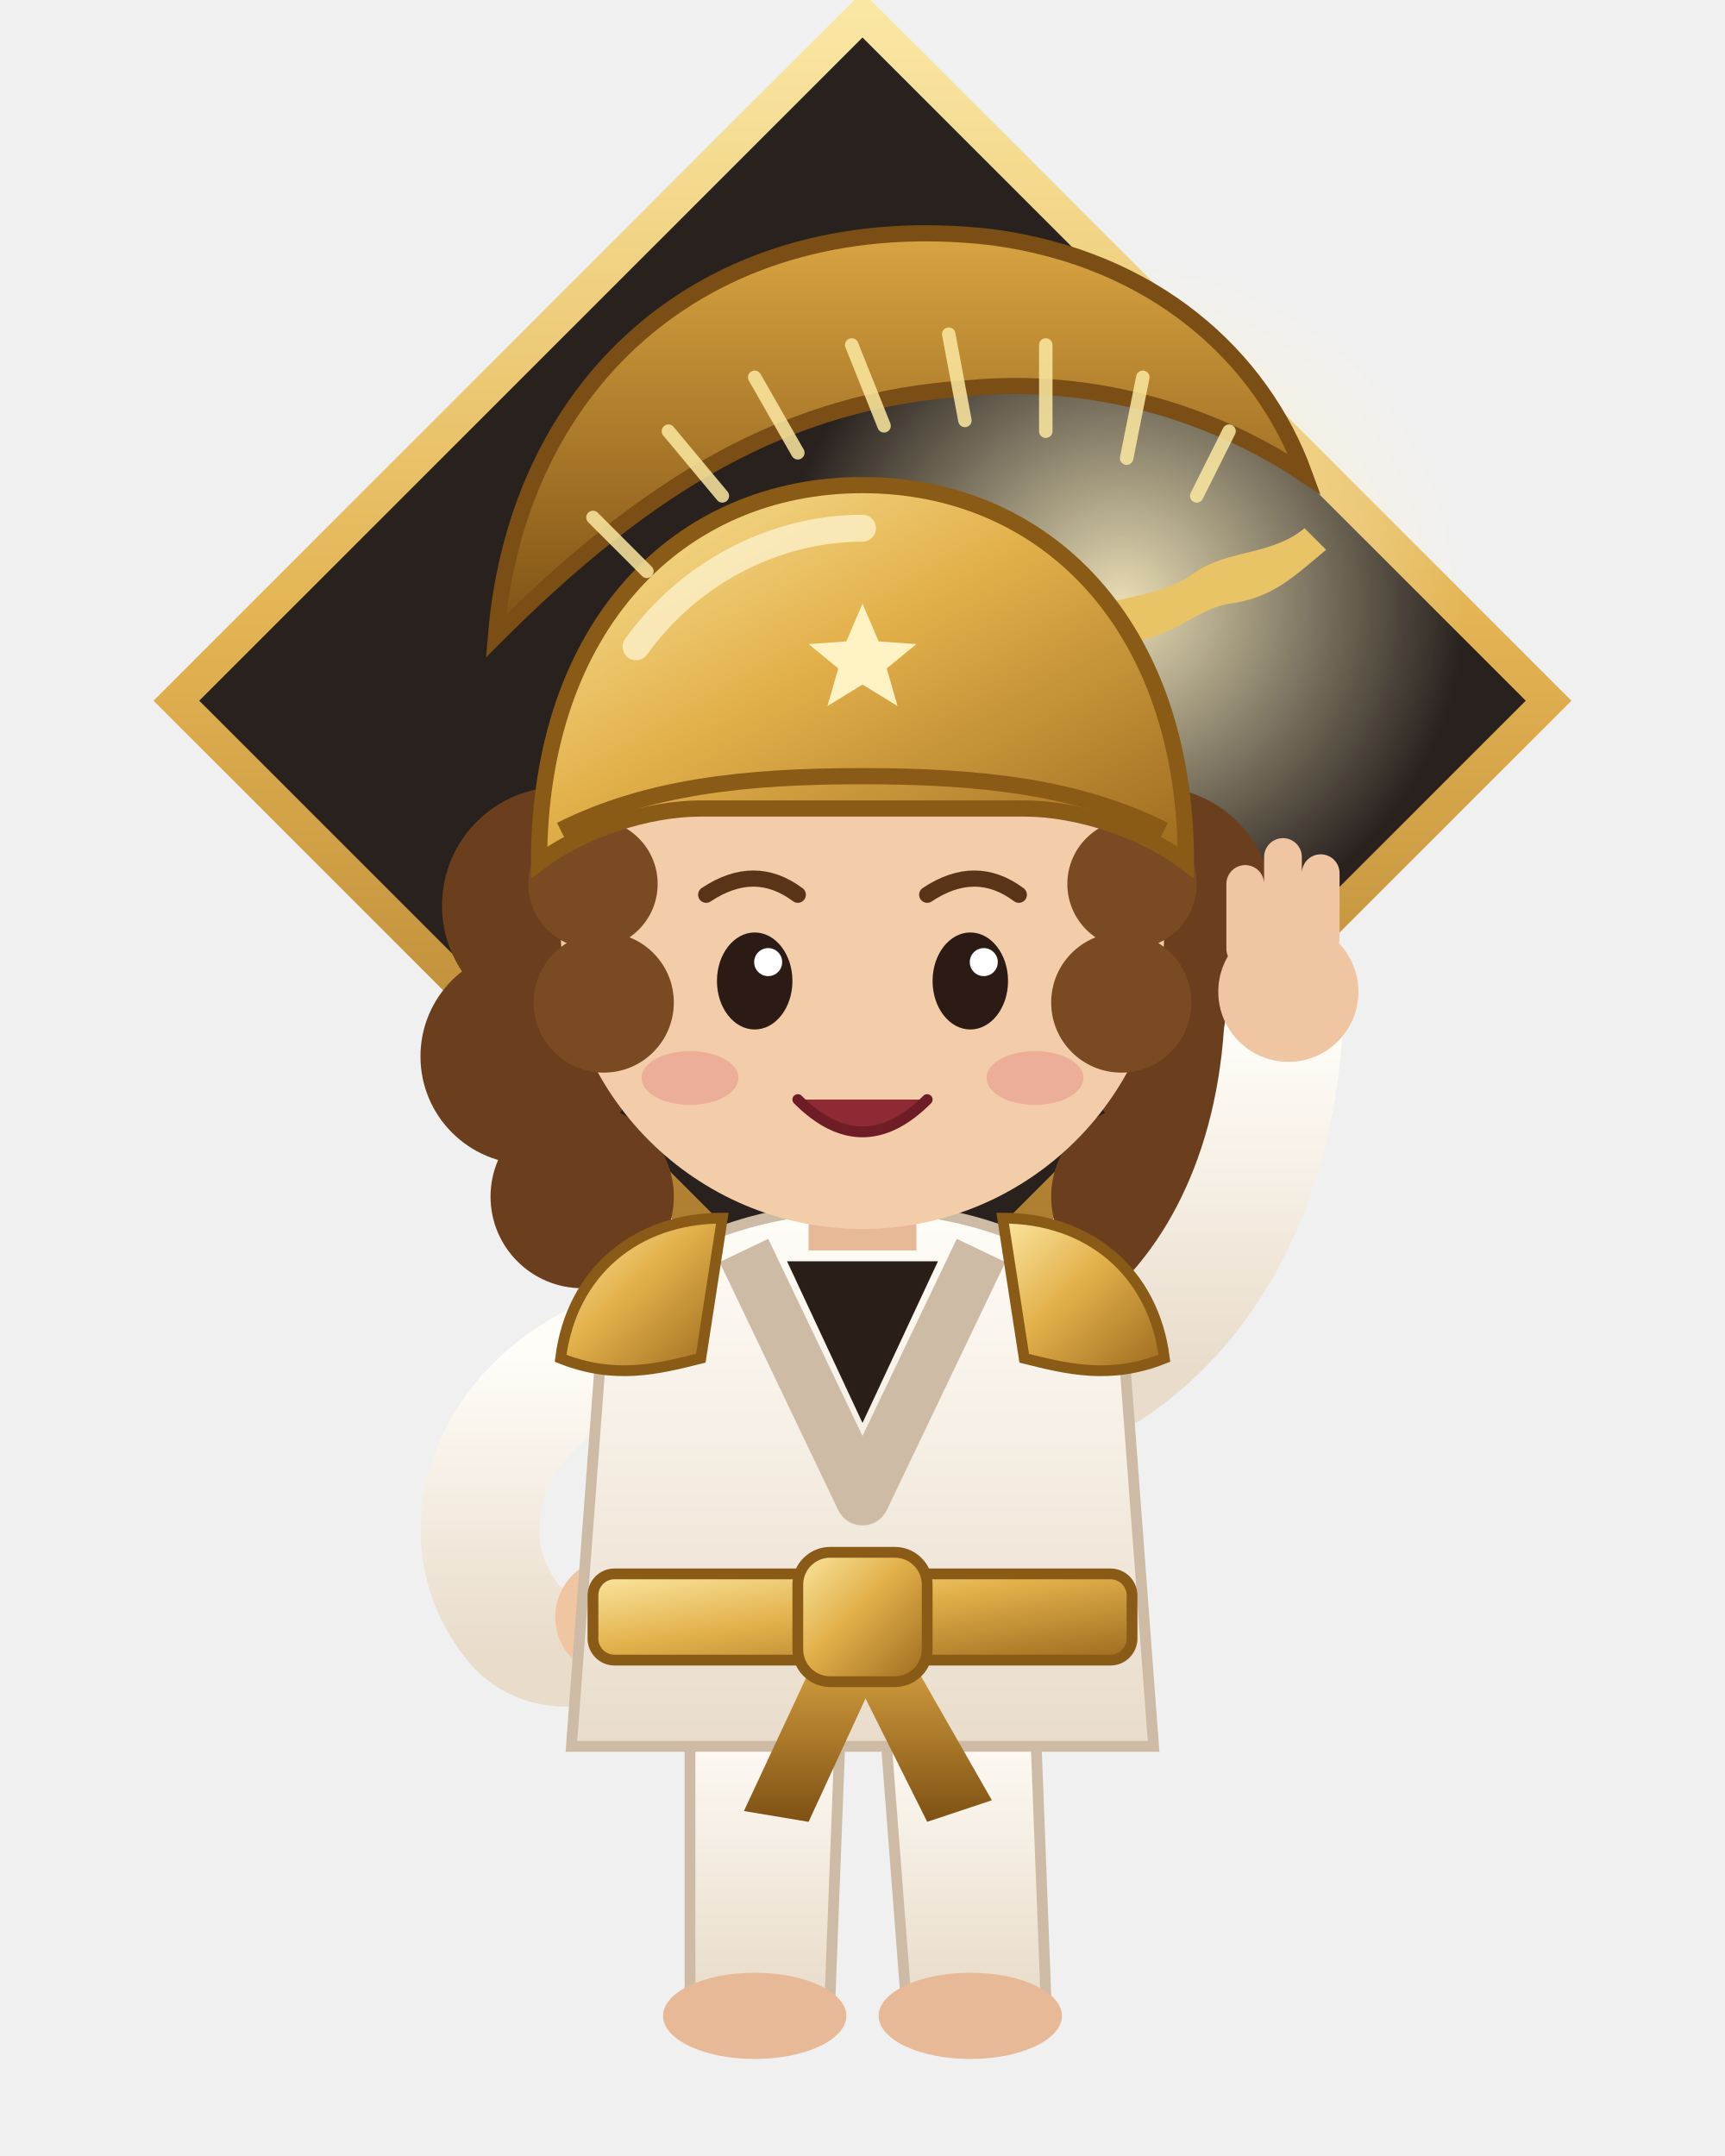
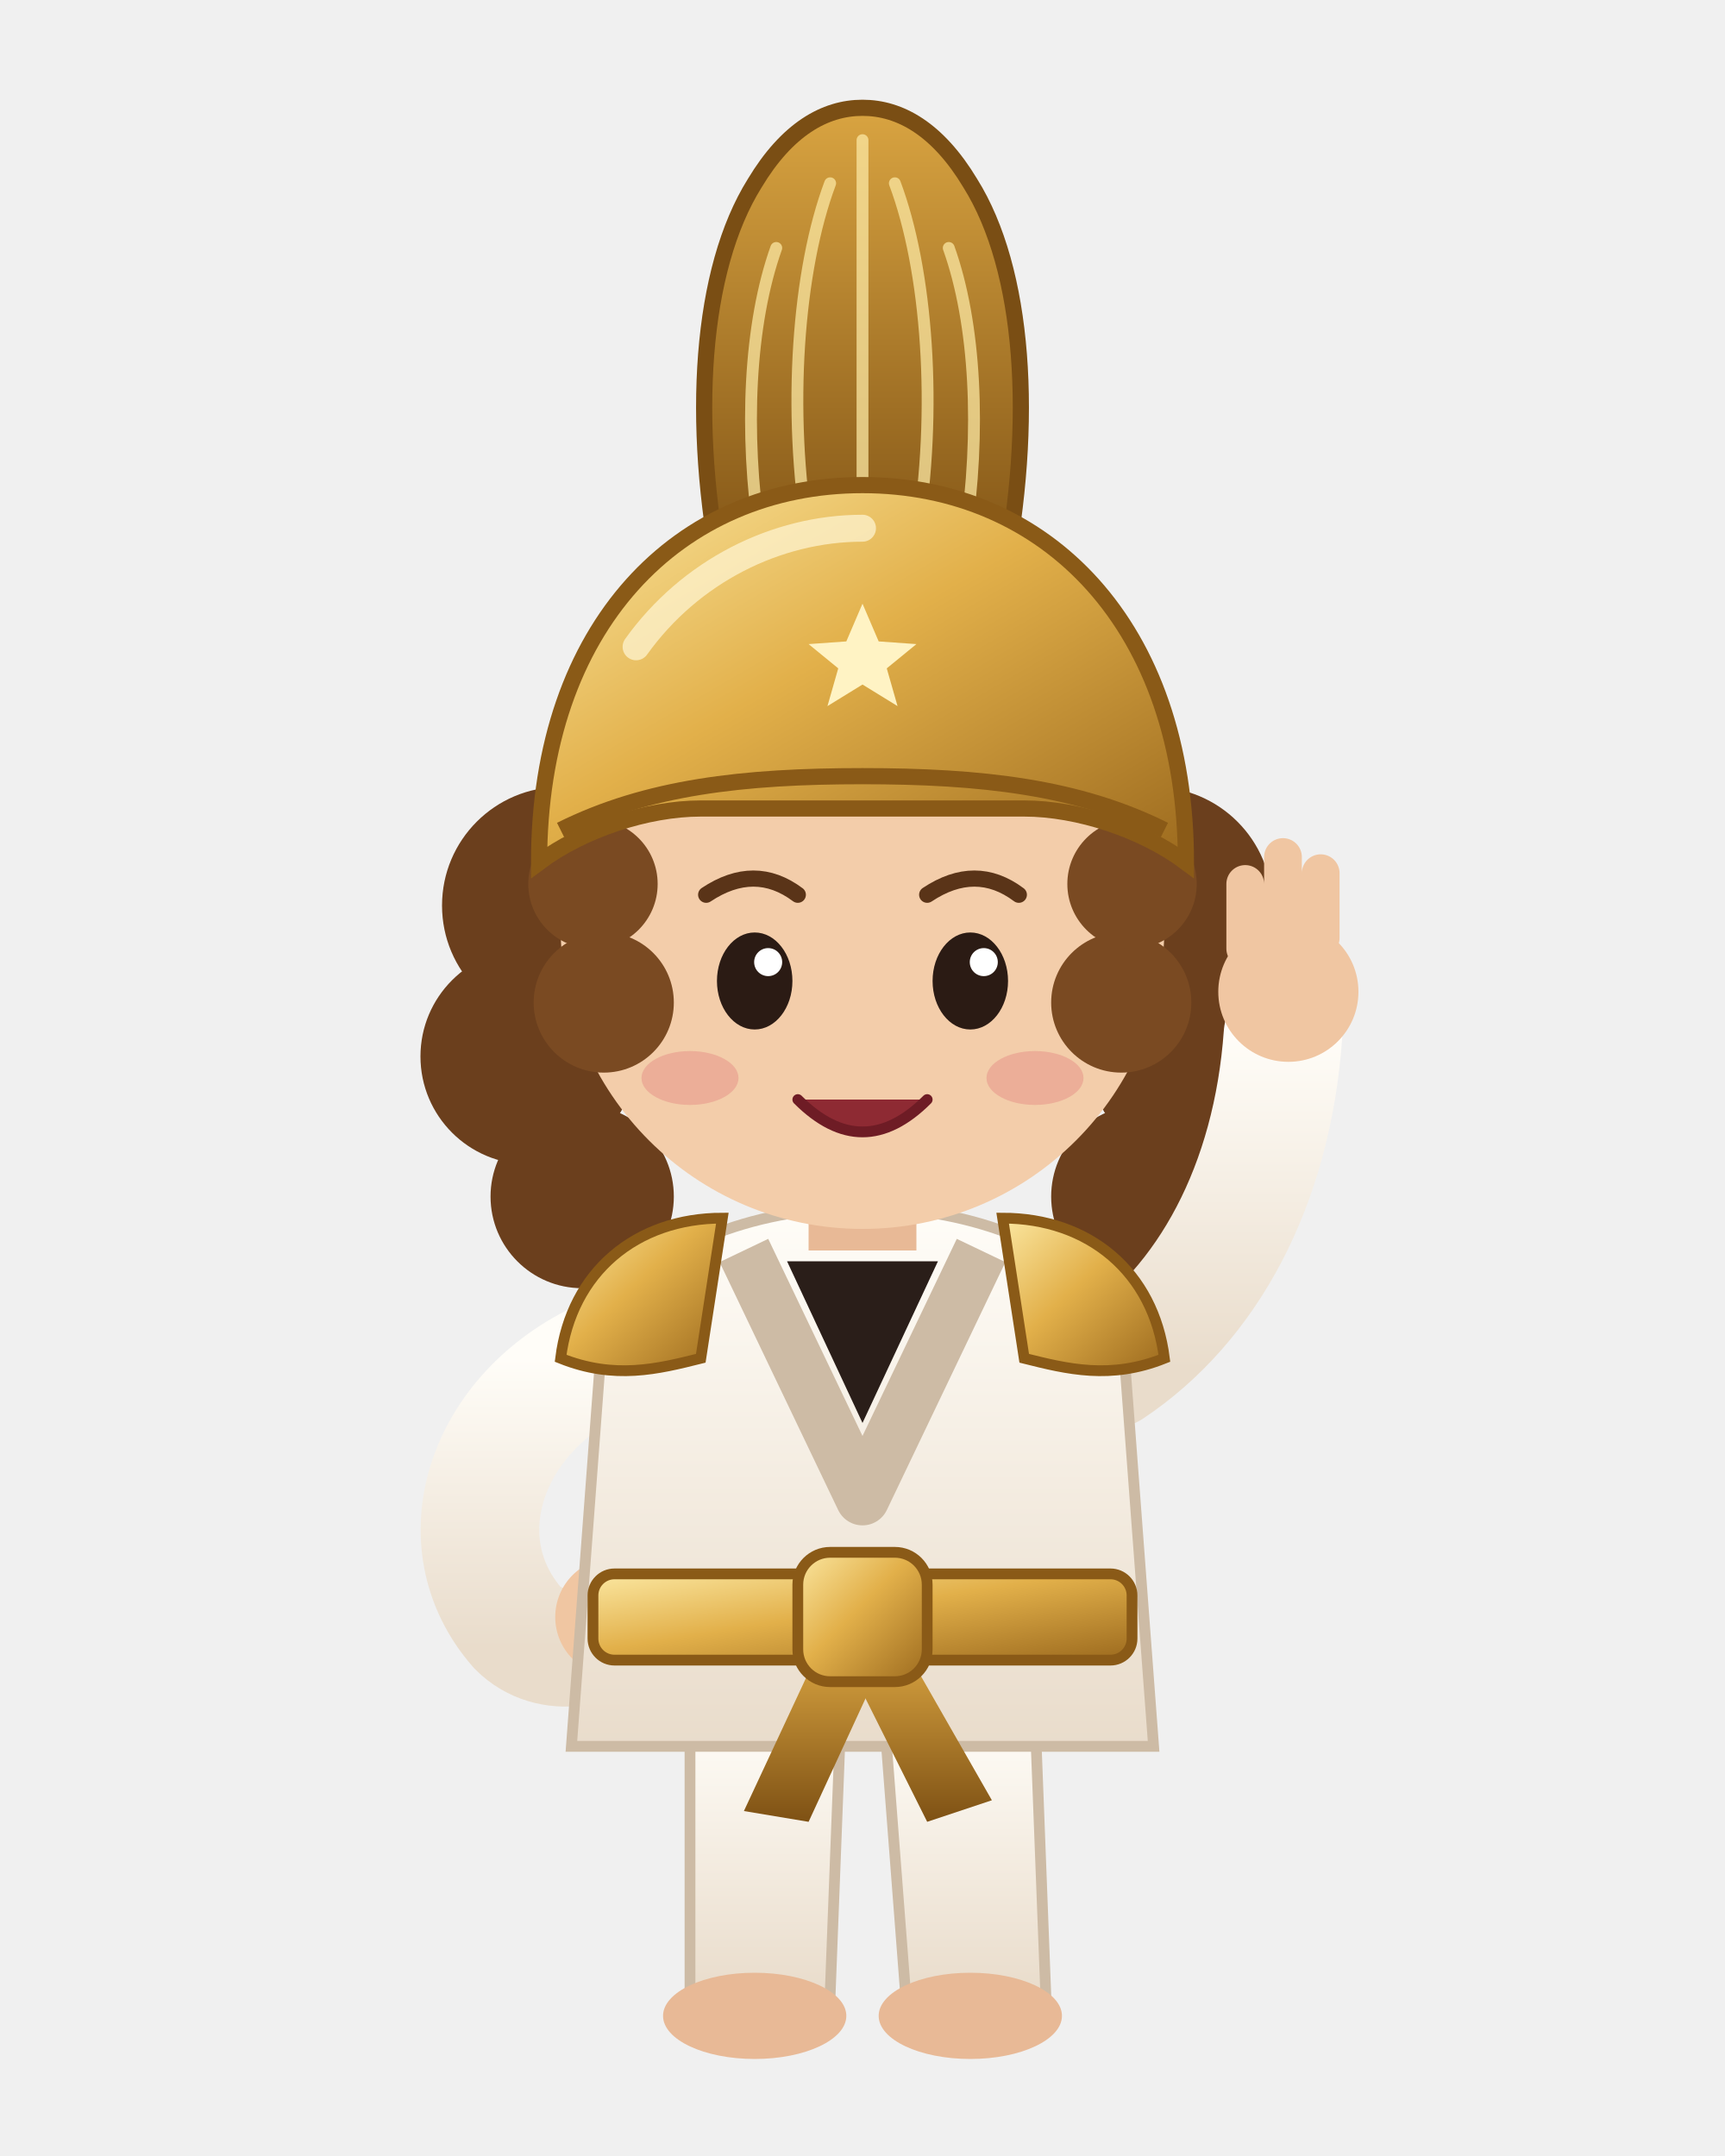
<svg xmlns="http://www.w3.org/2000/svg" viewBox="0 0 320 400" role="img" aria-labelledby="t">
  <defs>
    <linearGradient id="gold" x1="0" y1="0" x2="1" y2="1">
      <stop offset="0" stop-color="#FBE7A1" />
      <stop offset=".45" stop-color="#E2B04A" />
      <stop offset="1" stop-color="#9C6A1E" />
    </linearGradient>
    <linearGradient id="goldDark" x1="0" y1="0" x2="0" y2="1">
      <stop offset="0" stop-color="#D9A441" />
      <stop offset="1" stop-color="#7E5114" />
    </linearGradient>
    <linearGradient id="gi" x1="0" y1="0" x2="0" y2="1">
      <stop offset="0" stop-color="#FFFDF8" />
      <stop offset="1" stop-color="#E9DCCB" />
    </linearGradient>
-     <radialGradient id="glow" cx=".5" cy=".5" r=".5">
-       <stop offset="0" stop-color="#FFF3C4" stop-opacity=".9" />
-       <stop offset="1" stop-color="#FFF3C4" stop-opacity="0" />
-     </radialGradient>
  </defs>
-   <g opacity=".95">
-     <rect x="70" y="40" width="180" height="180" transform="rotate(45 160 130)" fill="#1E1714" stroke="url(#gold)" stroke-width="6" />
-     <circle cx="208" cy="112" r="64" fill="url(#glow)" />
-     <path d="M196 116c8-6 18-4 26-10 6-4 14-3 20-8l4 4c-6 5-10 9-18 10-6 1-10 6-18 7-6 1-10 2-14-3z" fill="#E9C25F" />
-   </g>
  <g fill="#6B3F1D">
    <circle cx="104" cy="168" r="22" />
    <circle cx="98" cy="196" r="20" />
    <circle cx="108" cy="222" r="17" />
    <circle cx="214" cy="168" r="22" />
    <circle cx="222" cy="196" r="20" />
    <circle cx="212" cy="222" r="17" />
  </g>
  <g class="legs">
    <path d="M128 318h28l-2 52h-26z" fill="url(#gi)" stroke="#CDBBA5" stroke-width="2" />
    <path d="M164 318h28l2 52h-26z" fill="url(#gi)" stroke="#CDBBA5" stroke-width="2" />
    <ellipse cx="140" cy="374" rx="17" ry="8" fill="#E8B996" />
    <ellipse cx="180" cy="374" rx="17" ry="8" fill="#E8B996" />
  </g>
  <path d="M112 252c-22 10-30 34-16 50 6 6 16 4 20-2" fill="none" stroke="url(#gi)" stroke-width="22" stroke-linecap="round" />
  <circle cx="114" cy="300" r="11" fill="#F0C6A2" />
  <g class="wave">
    <path d="M206 254c18-12 30-34 32-62" fill="none" stroke="url(#gi)" stroke-width="22" stroke-linecap="round" />
    <circle cx="239" cy="184" r="13" fill="#F0C6A2" />
    <path d="M231 176v-12M238 173v-14M245 174v-12" stroke="#F0C6A2" stroke-width="7" stroke-linecap="round" />
  </g>
  <path d="M112 244c10-14 30-20 48-20s38 6 48 20l6 80h-108z" fill="url(#gi)" stroke="#CDBBA5" stroke-width="2" />
  <path d="M138 232l22 46 22-46" fill="none" stroke="#CDBBA5" stroke-width="10" stroke-linejoin="round" />
  <path d="M146 234l14 30 14-30z" fill="#2A1E19" />
  <path d="M104 252c2-16 14-26 30-26l-4 26c-8 2-16 4-26 0z" fill="url(#gold)" stroke="#8A5A17" stroke-width="2" />
  <path d="M216 252c-2-16-14-26-30-26l4 26c8 2 16 4 26 0z" fill="url(#gold)" stroke="#8A5A17" stroke-width="2" />
  <rect x="110" y="292" width="100" height="16" rx="4" fill="url(#gold)" stroke="#8A5A17" stroke-width="2" />
  <path d="M152 306l-14 30 12 2 12-26z" fill="url(#goldDark)" />
  <path d="M168 306l16 28-12 4-12-24z" fill="url(#goldDark)" />
  <rect x="148" y="288" width="24" height="24" rx="6" fill="url(#gold)" stroke="#8A5A17" stroke-width="2" />
  <rect x="150" y="214" width="20" height="18" fill="#E8B996" />
  <circle cx="160" cy="172" r="56" fill="#F3CDAA" />
  <g fill="#7A4A22">
    <circle cx="112" cy="186" r="13" />
    <circle cx="208" cy="186" r="13" />
    <circle cx="110" cy="164" r="12" />
    <circle cx="210" cy="164" r="12" />
  </g>
  <ellipse cx="140" cy="182" rx="7" ry="9" fill="#2B1B14" />
  <ellipse cx="180" cy="182" rx="7" ry="9" fill="#2B1B14" />
  <circle cx="142.5" cy="178.5" r="2.6" fill="#fff" />
  <circle cx="182.5" cy="178.5" r="2.6" fill="#fff" />
  <path d="M131 166q9-6 17 0M172 166q9-6 17 0" fill="none" stroke="#5A3418" stroke-width="3" stroke-linecap="round" />
  <ellipse cx="128" cy="200" rx="9" ry="5" fill="#E79A8C" opacity=".6" />
  <ellipse cx="192" cy="200" rx="9" ry="5" fill="#E79A8C" opacity=".6" />
  <path d="M148 204q12 12 24 0" fill="#8E2A33" stroke="#6E1C25" stroke-width="2" stroke-linecap="round" />
+   <path d="M134 108c-6-30-4-58 6-74 6-10 13-14 20-14s14 4 20 14c10 16 12 44 6 74z" fill="url(#goldDark)" stroke="#7A4E14" stroke-width="3" stroke-linejoin="round" />
+   <g fill="none" stroke="#FBE7A1" stroke-width="2.2" stroke-linecap="round" opacity=".75">
+     <path d="M160 100V26M150 100c-4-24-2-50 4-66M170 100c4-24 2-50-4-66M141 100c-3-20-2-40 3-54M179 100c3-20 2-40-3-54" />
+   </g>
  <path d="M100 160c0-44 26-70 60-70s60 26 60 70c-8-6-20-10-30-10h-60c-10 0-22 4-30 10z" fill="url(#gold)" stroke="#8A5A17" stroke-width="3" />
  <path d="M104 154c16-8 34-10 56-10s40 2 56 10" fill="none" stroke="#8A5A17" stroke-width="3" />
  <path d="M118 120c10-14 26-22 42-22" fill="none" stroke="#FFF6D6" stroke-width="5" stroke-linecap="round" opacity=".7" />
-   <path d="M92 118c4-48 40-80 92-74 30 4 50 22 58 44-18-12-40-18-62-16-34 2-60 18-88 46z" fill="url(#goldDark)" stroke="#7A4E14" stroke-width="3" />
-   <g stroke="#FBE7A1" stroke-width="2.5" stroke-linecap="round" opacity=".85">
-     <path d="M110 96l10 10M124 80l10 12M140 70l8 14M158 64l6 15M176 62l3 16M194 64l0 16M212 70l-3 15M228 80l-6 12" />
-   </g>
  <path d="M160 112l3 7 7 .5-5.5 4.5 2 7-6.5-4-6.5 4 2-7-5.5-4.5 7-.5z" fill="#FFF3C4" />
</svg>
